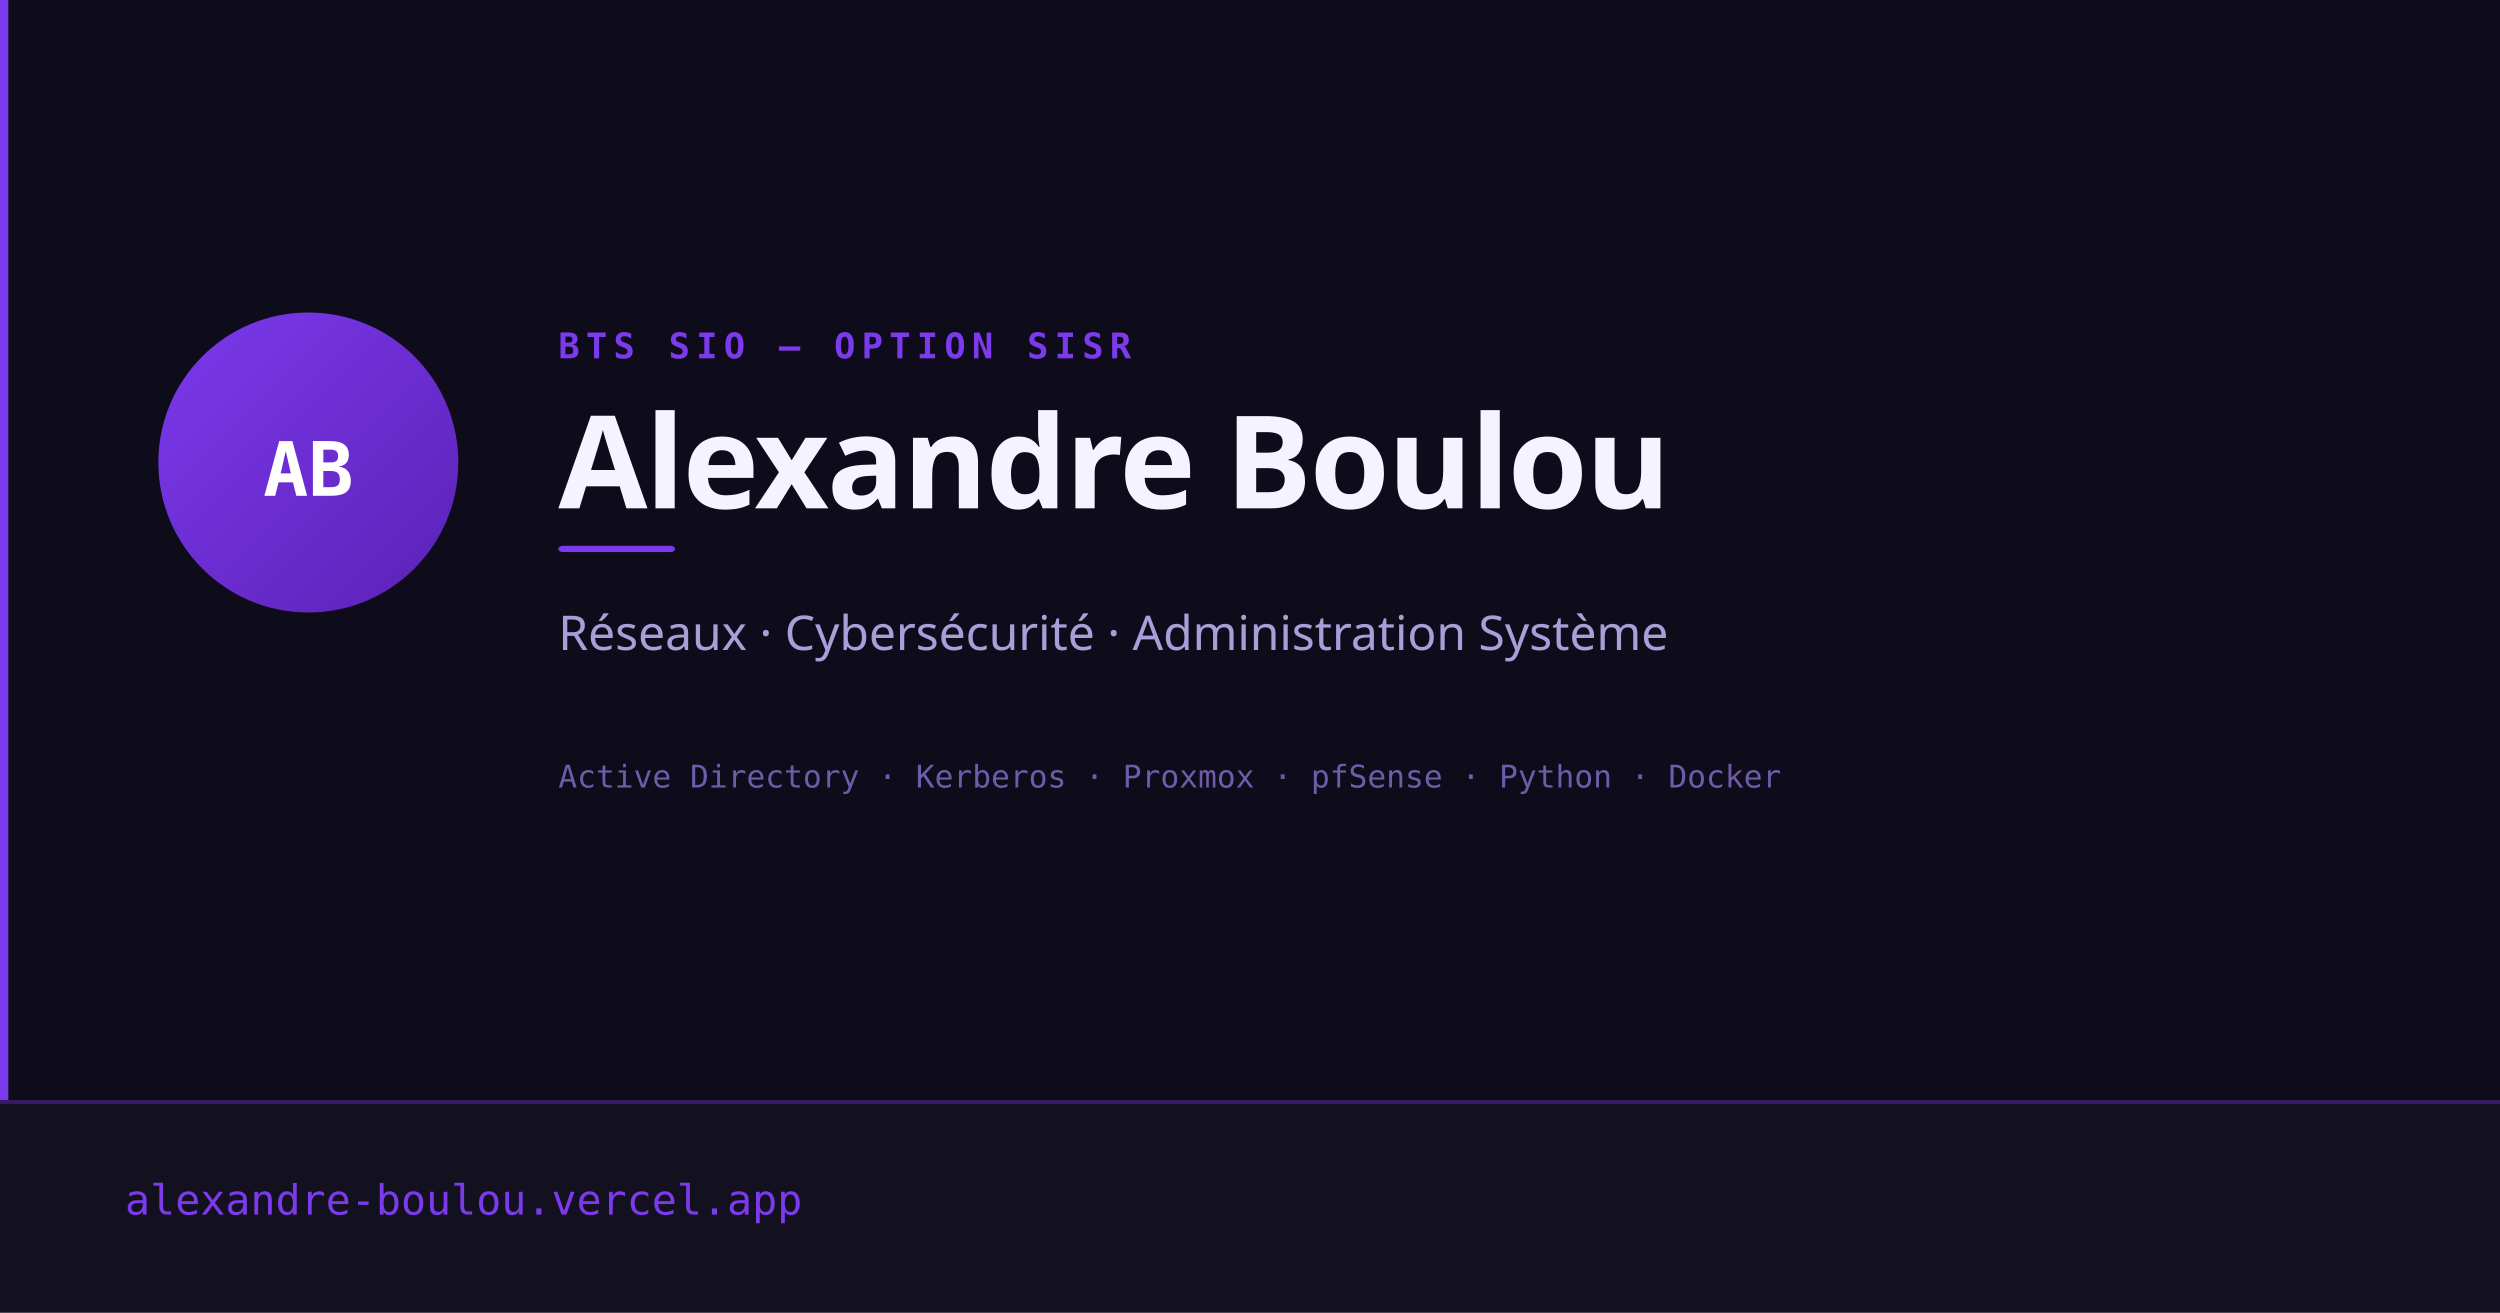
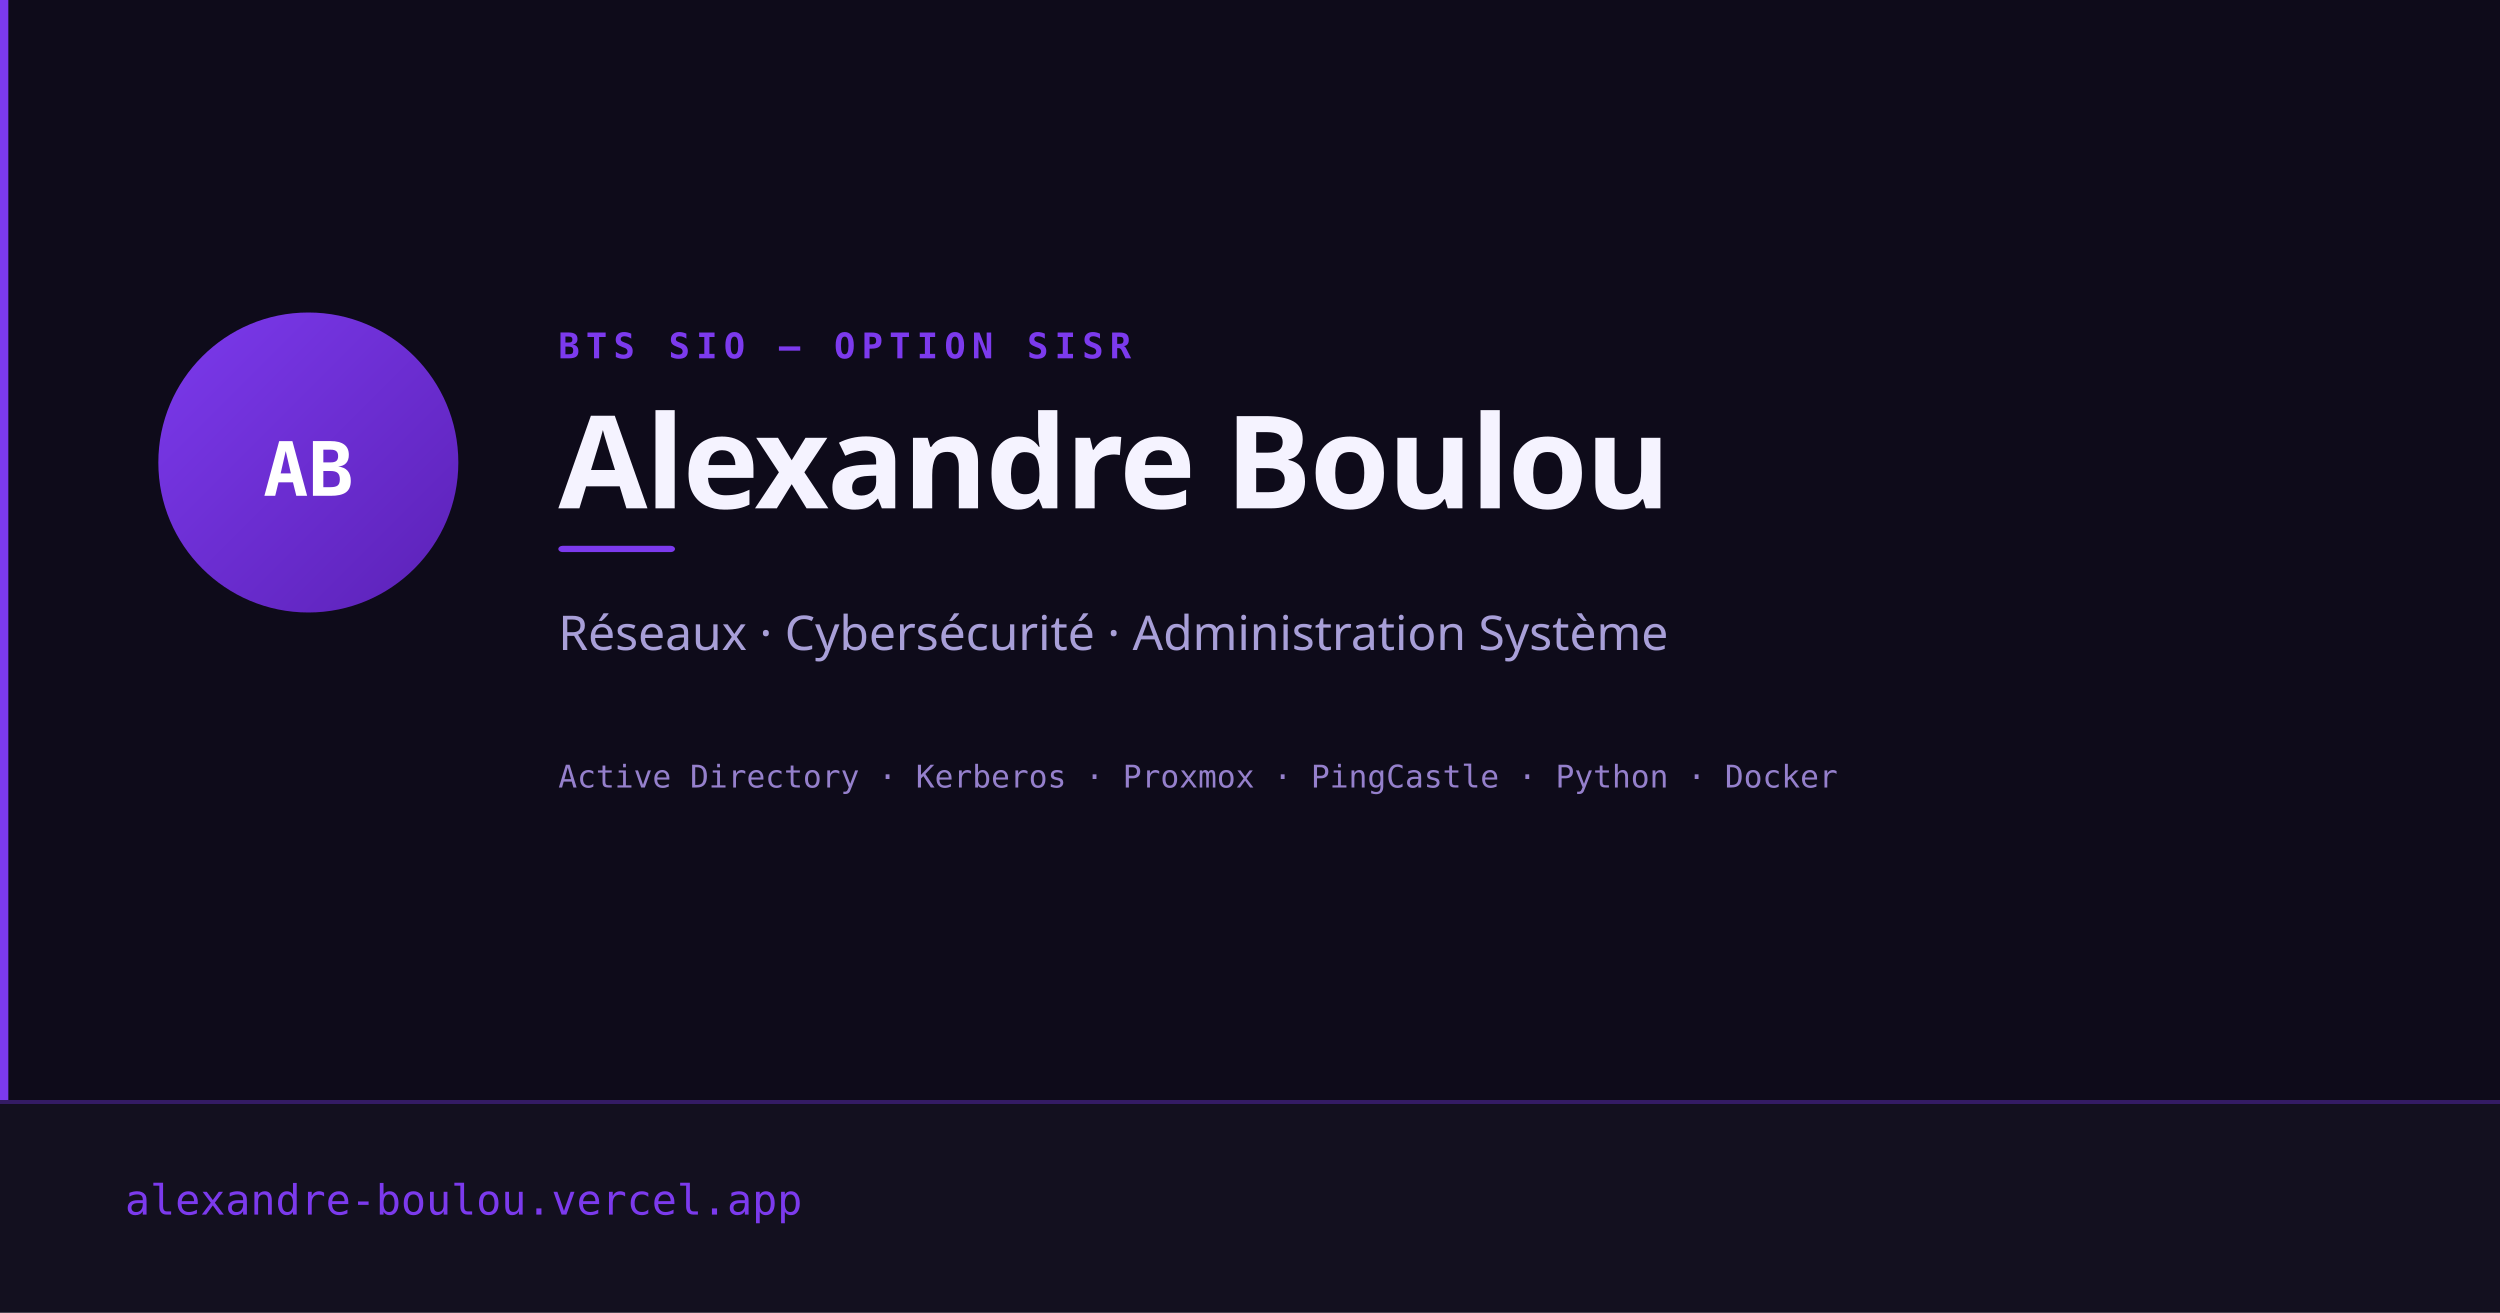
<svg xmlns="http://www.w3.org/2000/svg" width="1200" height="630" viewBox="0 0 1200 630">
  <defs>
    <linearGradient id="av" x1="0%" y1="0%" x2="100%" y2="100%">
      <stop offset="0%" stop-color="#7c3aed" />
      <stop offset="100%" stop-color="#5b21b6" />
    </linearGradient>
  </defs>
  <rect width="1200" height="630" fill="#0e0b1a" />
  <rect x="0" y="528" width="1200" height="2" fill="rgba(124,58,237,0.35)" />
  <rect x="0" y="530" width="1200" height="100" fill="#13101f" />
  <rect x="0" y="0" width="4" height="528" fill="#7c3aed" />
  <circle cx="148" cy="222" r="72" fill="url(#av)" />
  <text x="148" y="238" text-anchor="middle" font-family="monospace,sans-serif" font-size="36" font-weight="700" fill="#ffffff">AB</text>
  <text x="268" y="172" font-family="monospace,sans-serif" font-size="17" font-weight="600" letter-spacing="3" fill="#7c3aed">BTS SIO — OPTION SISR</text>
  <text x="268" y="244" font-family="sans-serif" font-size="62" font-weight="700" fill="#f5f3ff" letter-spacing="-1">Alexandre Boulou</text>
  <rect x="268" y="262" width="56" height="3" rx="2" fill="#7c3aed" />
  <text x="268" y="312" font-family="sans-serif" font-size="23" fill="#a89fd8">Réseaux · Cybersécurité · Administration Système</text>
-   <text x="268" y="378" font-family="monospace,sans-serif" font-size="15" fill="#6d5caa">Active Directory · Kerberos · Proxmox · pfSense · Python · Docker</text>
+   <text x="268" y="378" font-family="monospace,sans-serif" font-size="15" fill="#9580cc">Active Directory · Kerberos · Proxmox · PingCastle · Python · Docker</text>
  <text x="60" y="583" font-family="monospace,sans-serif" font-size="20" fill="#7c3aed">alexandre-boulou.vercel.app</text>
</svg>
